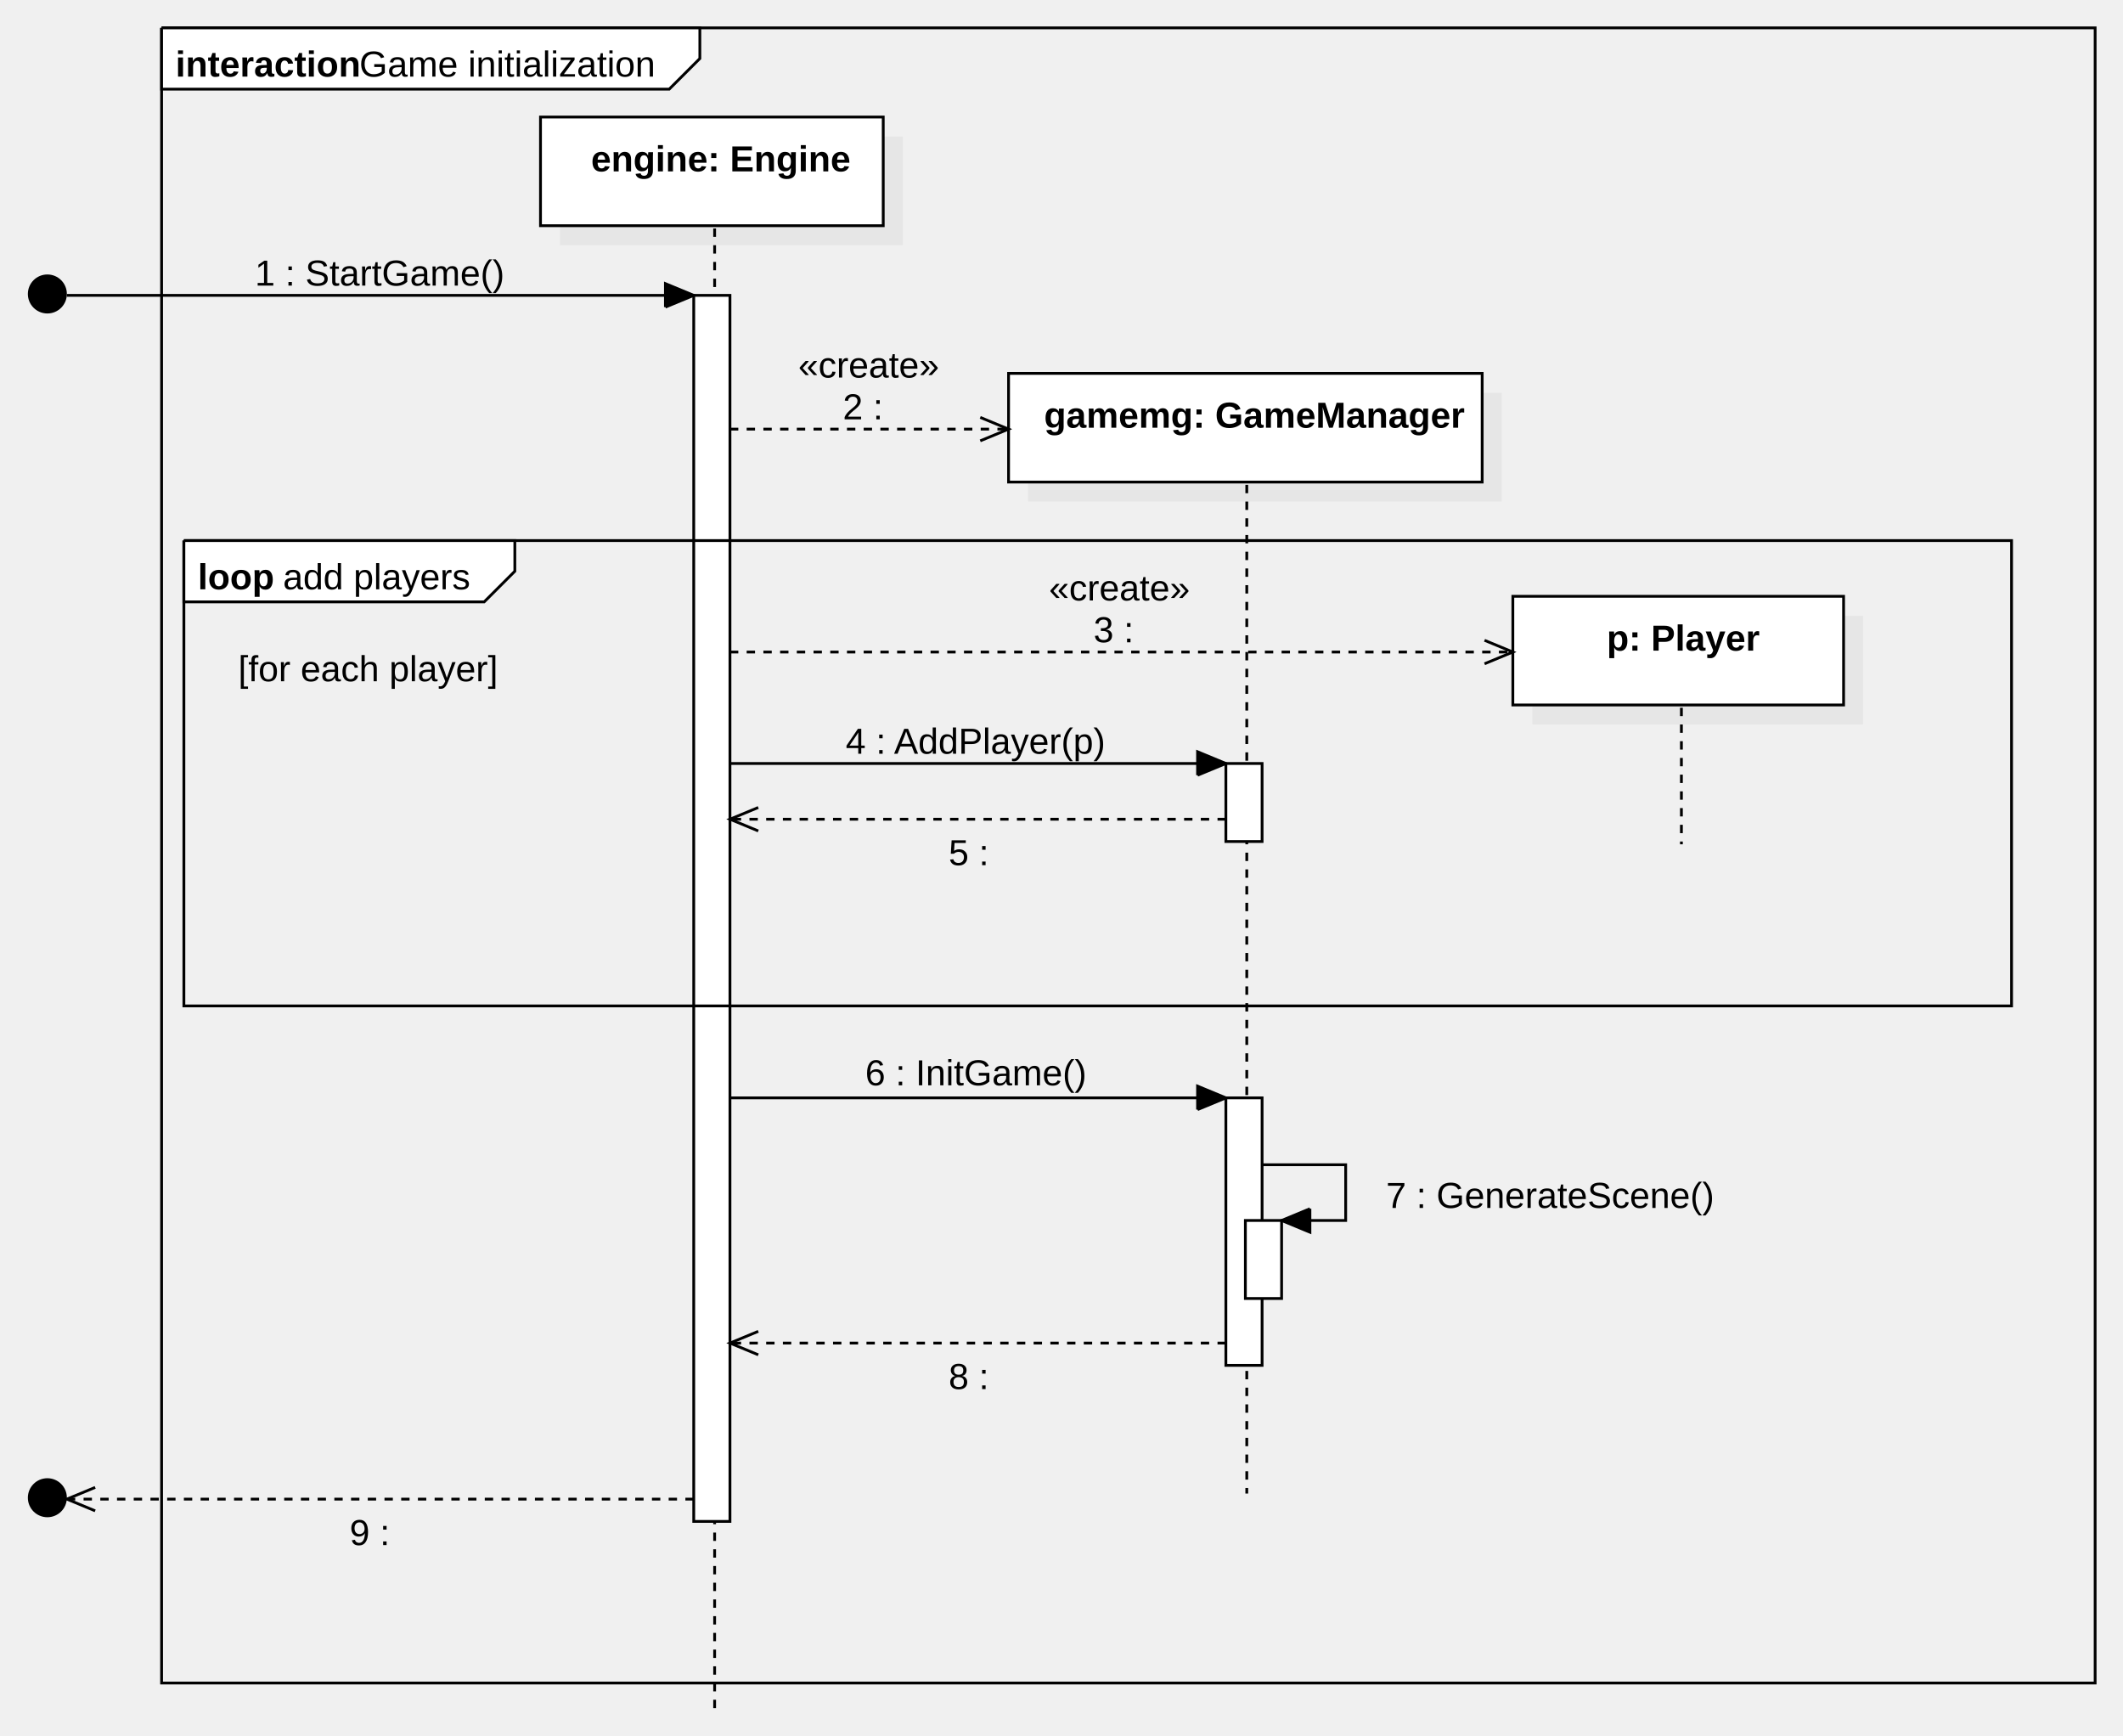
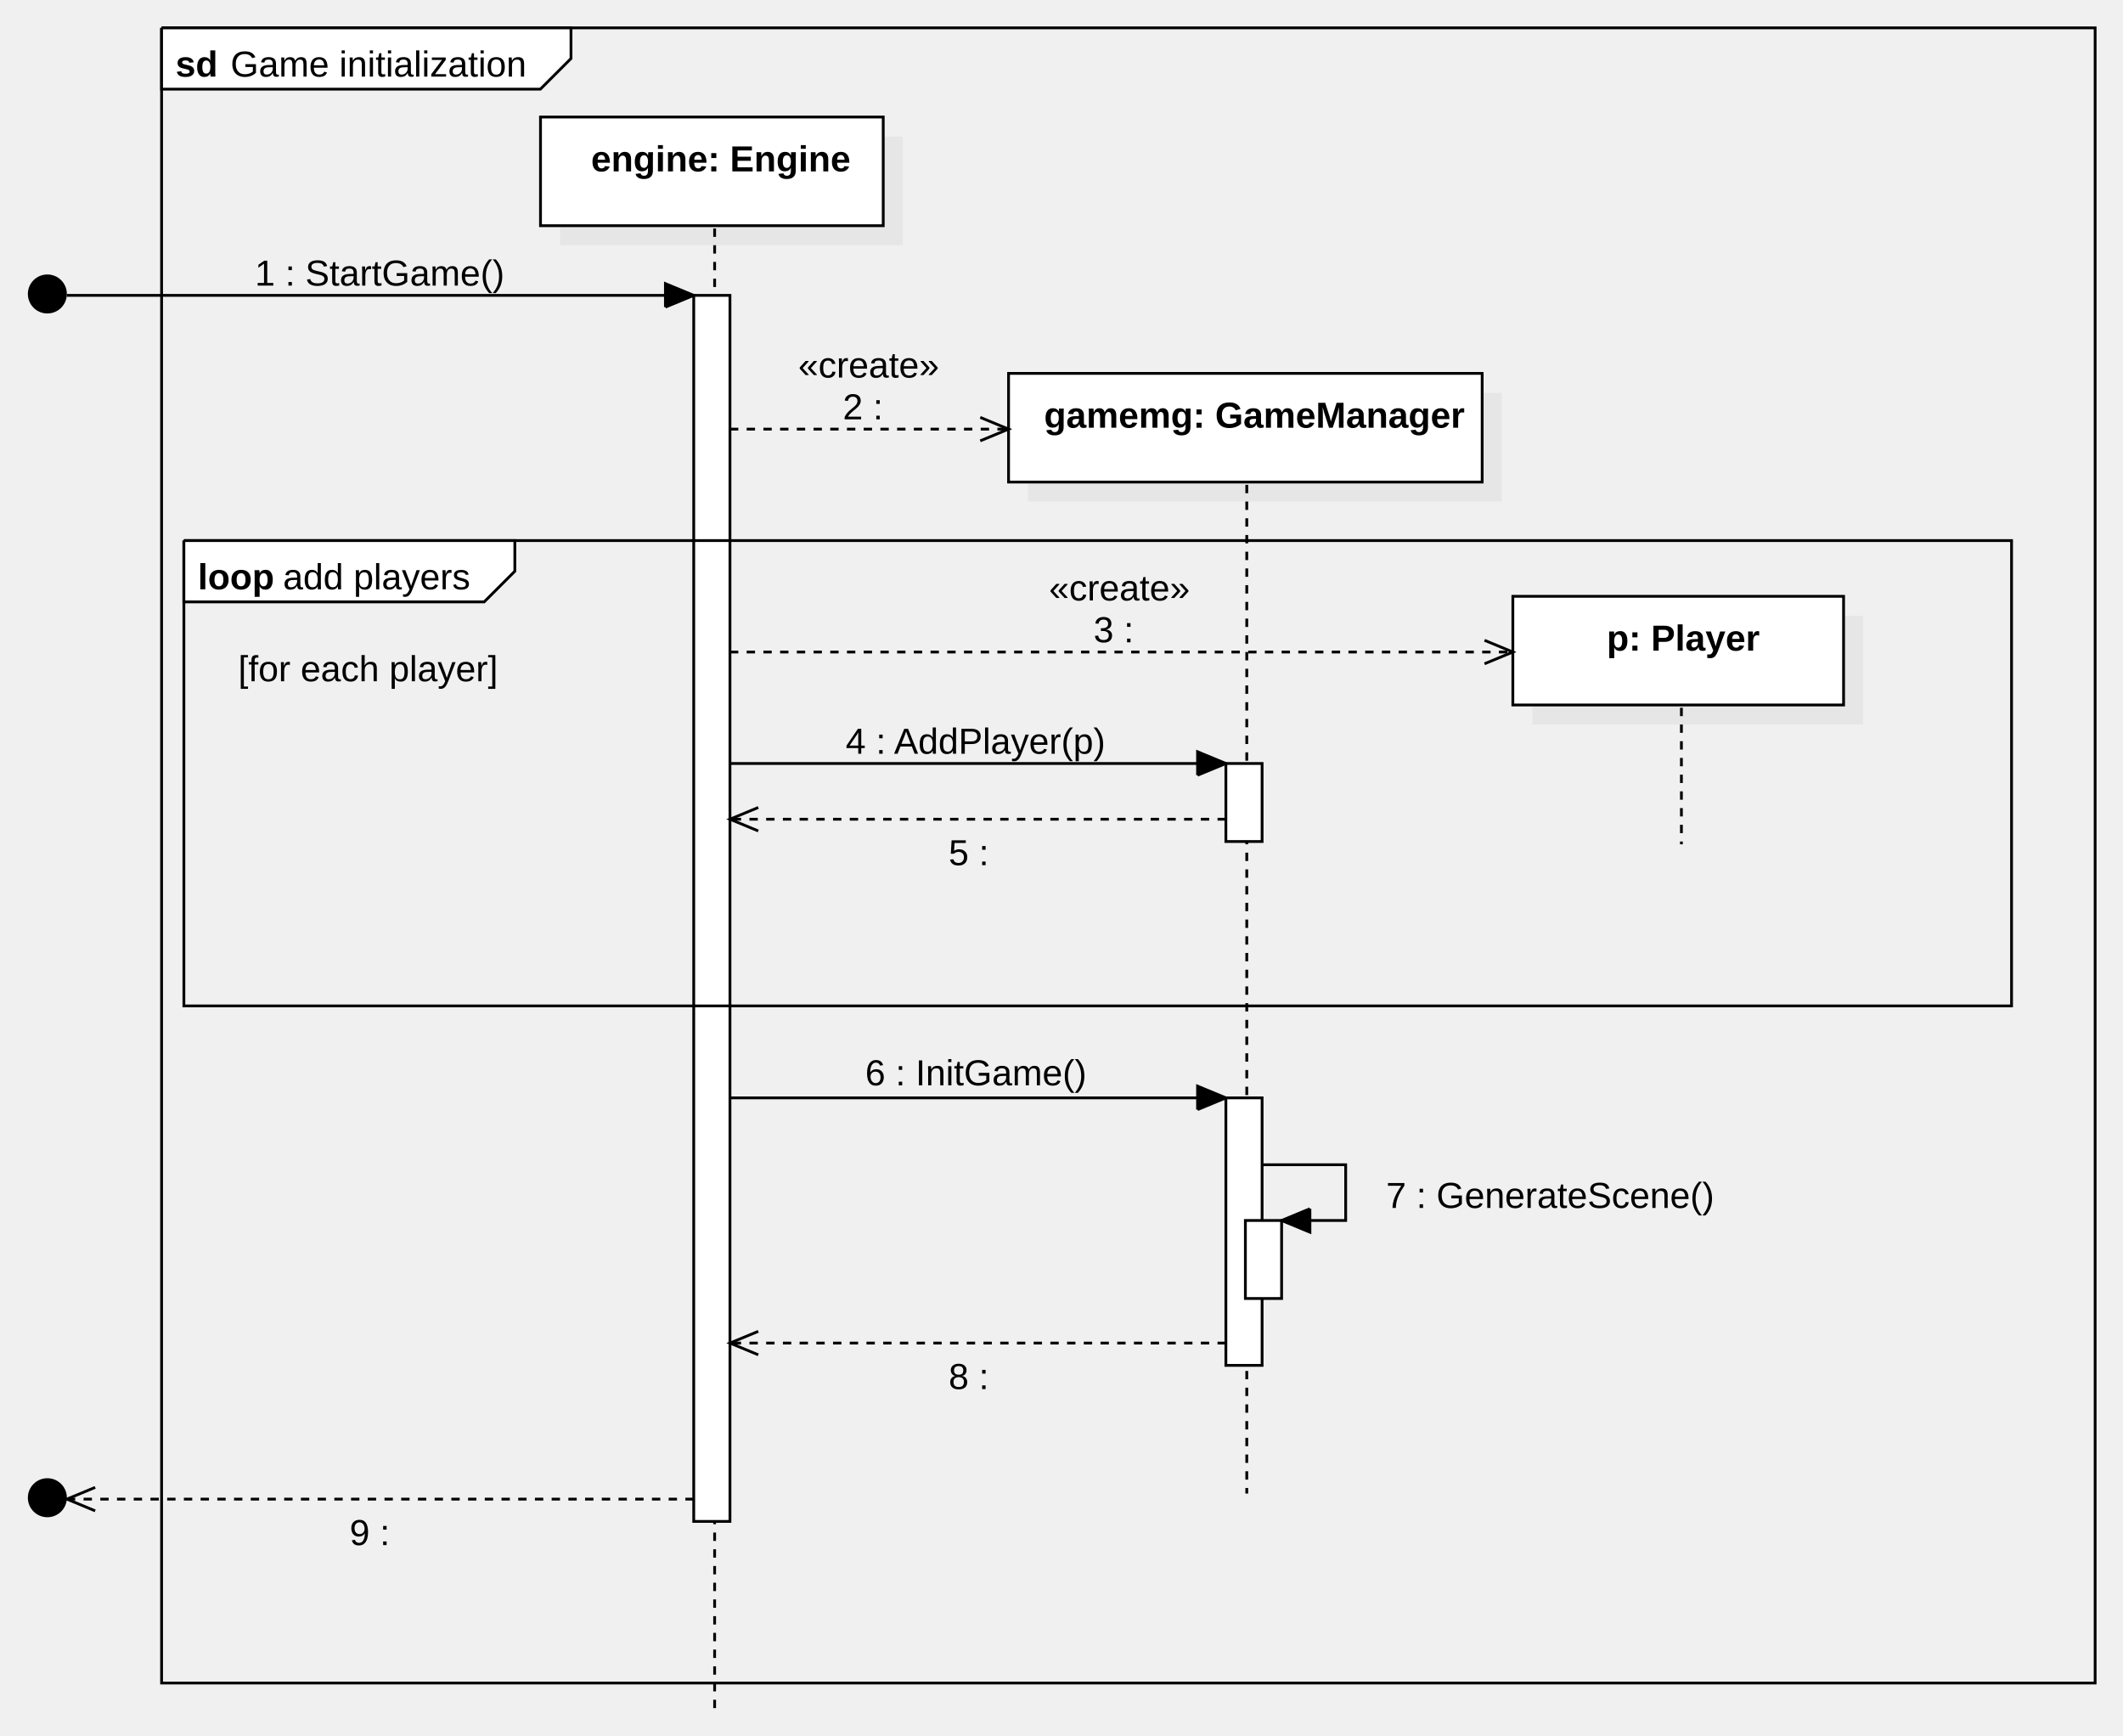
<svg xmlns="http://www.w3.org/2000/svg" version="1.1" width="762" height="623">
  <defs />
  <g>
    <g transform="translate(-30,2) scale(1,1)">
      <path fill="none" stroke="#000000" d="M 88 8 L 782 8 L 782 602 L 88 602 L 88 8" stroke-miterlimit="10" />
    </g>
    <g transform="translate(-30,2) scale(1,1)">
-       <path fill="#ffffff" stroke="none" d="M 88 8 L 88 30 L 270.194 30 L 281.194 19 L 281.194 8 L 88 8" />
-     </g>
-     <g transform="translate(-30,2) scale(1,1)">
-       <path fill="none" stroke="#000000" d="M 88 8 L 88 30 L 270.194 30 L 281.194 19 L 281.194 8 L 88 8 L 88 8" stroke-miterlimit="10" />
-     </g>
-     <g transform="translate(-30,2) scale(1,1)">
-       <g>
-         <path fill="none" stroke="none" />
-         <text fill="#000000" stroke="none" font-family="Arial" font-size="13px" font-style="normal" font-weight="normal" text-decoration="none" x="158.979" y="25.5">Game initialization</text>
-       </g>
-     </g>
-     <g transform="translate(-30,2) scale(1,1)">
-       <g>
-         <path fill="none" stroke="none" />
-         <text fill="#000000" stroke="none" font-family="Arial" font-size="13px" font-style="normal" font-weight="bold" text-decoration="none" x="93" y="25.5">interaction</text>
+       <path fill="#ffffff" stroke="none" d="M 88 8 L 88 30 L 223.945 30 L 234.945 19 L 234.945 8 L 88 8" />
+     </g>
+     <g transform="translate(-30,2) scale(1,1)">
+       <path fill="none" stroke="#000000" d="M 88 8 L 88 30 L 223.945 30 L 234.945 19 L 234.945 8 L 88 8 L 88 8" stroke-miterlimit="10" />
+     </g>
+     <g transform="translate(-30,2) scale(1,1)">
+       <g>
+         <path fill="none" stroke="none" />
+         <text fill="#000000" stroke="none" font-family="Arial" font-size="13px" font-style="normal" font-weight="normal" text-decoration="none" x="112.73" y="25.5">Game initialization</text>
+       </g>
+     </g>
+     <g transform="translate(-30,2) scale(1,1)">
+       <g>
+         <path fill="none" stroke="none" />
+         <text fill="#000000" stroke="none" font-family="Arial" font-size="13px" font-style="normal" font-weight="bold" text-decoration="none" x="93" y="25.5">sd</text>
      </g>
    </g>
    <g transform="translate(-30,2) scale(1,1)">
      <rect fill="#C0C0C0" stroke="none" x="231" y="47" width="123.013" height="39" opacity="0.2" />
    </g>
    <g transform="translate(-30,2) scale(1,1)">
      <rect fill="#ffffff" stroke="none" x="224" y="40" width="123.013" height="39" />
    </g>
    <g transform="translate(-30,2) scale(1,1)">
      <path fill="none" stroke="#000000" d="M 224 40 L 347.013 40 L 347.013 79 L 224 79 L 224 40 Z Z" stroke-miterlimit="10" />
    </g>
    <g transform="translate(-30,2) scale(1,1)">
      <g>
        <path fill="none" stroke="none" />
        <text fill="#000000" stroke="none" font-family="Arial" font-size="13px" font-style="normal" font-weight="bold" text-decoration="none" x="242.136" y="59.5">engine: Engine</text>
      </g>
    </g>
    <g transform="translate(-30,2) scale(1,1)">
      <path fill="none" stroke="#000000" d="M 286.5 80 L 286.5 611" stroke-miterlimit="10" stroke-dasharray="3" />
    </g>
    <g transform="translate(-30,2) scale(1,1)">
      <rect fill="#C0C0C0" stroke="none" x="399" y="139" width="169.992" height="39" opacity="0.2" />
    </g>
    <g transform="translate(-30,2) scale(1,1)">
      <rect fill="#ffffff" stroke="none" x="392" y="132" width="169.992" height="39" />
    </g>
    <g transform="translate(-30,2) scale(1,1)">
      <path fill="none" stroke="#000000" d="M 392 132 L 561.992 132 L 561.992 171 L 392 171 L 392 132 Z Z" stroke-miterlimit="10" />
    </g>
    <g transform="translate(-30,2) scale(1,1)">
      <g>
        <path fill="none" stroke="none" />
        <text fill="#000000" stroke="none" font-family="Arial" font-size="13px" font-style="normal" font-weight="bold" text-decoration="none" x="404.74" y="151.5">gamemg: GameManager</text>
      </g>
    </g>
    <g transform="translate(-30,2) scale(1,1)">
      <path fill="none" stroke="#000000" d="M 477.5 172 L 477.5 534" stroke-miterlimit="10" stroke-dasharray="3" />
    </g>
    <g transform="translate(-30,2) scale(1,1)">
      <path fill="#000000" stroke="none" d="M 40 103.5 C 40 99.634 43.134 96.5 47 96.5 C 50.866 96.5 54 99.634 54 103.5 C 54 107.366 50.866 110.5 47 110.5 C 43.134 110.5 40 107.366 40 103.5 Z" />
    </g>
    <g transform="translate(-30,2) scale(1,1)">
      <path fill="#000000" stroke="none" d="M 40 535.5 C 40 531.634 43.134 528.5 47 528.5 C 50.866 528.5 54 531.634 54 535.5 C 54 539.366 50.866 542.5 47 542.5 C 43.134 542.5 40 539.366 40 535.5 Z" />
    </g>
    <g transform="translate(-30,2) scale(1,1)">
      <rect fill="#C0C0C0" stroke="none" x="580" y="219" width="118.709" height="39" opacity="0.2" />
    </g>
    <g transform="translate(-30,2) scale(1,1)">
      <rect fill="#ffffff" stroke="none" x="573" y="212" width="118.709" height="39" />
    </g>
    <g transform="translate(-30,2) scale(1,1)">
      <path fill="none" stroke="#000000" d="M 573 212 L 691.709 212 L 691.709 251 L 573 251 L 573 212 Z Z" stroke-miterlimit="10" />
    </g>
    <g transform="translate(-30,2) scale(1,1)">
      <g>
        <path fill="none" stroke="none" />
        <text fill="#000000" stroke="none" font-family="Arial" font-size="13px" font-style="normal" font-weight="bold" text-decoration="none" x="606.704" y="231.5">p: Player</text>
      </g>
    </g>
    <g transform="translate(-30,2) scale(1,1)">
      <path fill="none" stroke="#000000" d="M 633.5 252 L 633.5 301" stroke-miterlimit="10" stroke-dasharray="3" />
    </g>
    <g transform="translate(-30,2) scale(1,1)">
      <path fill="none" stroke="#000000" d="M 54 104 L 279 104" stroke-miterlimit="10" />
    </g>
    <g transform="translate(-30,2) scale(1,1)">
      <path fill="#000000" stroke="none" d="M 268.837 108.21 L 279 104 L 268.837 99.79" />
    </g>
    <g transform="translate(-30,2) scale(1,1)">
      <path fill="none" stroke="#000000" d="M 268.837 108.21 L 279 104 L 268.837 99.79 L 268.837 108.21" stroke-miterlimit="10" />
    </g>
    <g transform="translate(-30,2) scale(1,1)">
      <g>
        <path fill="none" stroke="none" />
        <text fill="#000000" stroke="none" font-family="Arial" font-size="13px" font-style="normal" font-weight="normal" text-decoration="none" x="121.5" y="100.5">1 : StartGame()</text>
      </g>
    </g>
    <g transform="translate(-30,2) scale(1,1)">
      <rect fill="#ffffff" stroke="none" x="279" y="104" width="13" height="440" />
    </g>
    <g transform="translate(-30,2) scale(1,1)">
      <path fill="none" stroke="#000000" d="M 279 104 L 292 104 L 292 544 L 279 544 L 279 104 Z Z" stroke-miterlimit="10" />
    </g>
    <g transform="translate(-30,2) scale(1,1)">
      <path fill="none" stroke="#000000" d="M 292 152 L 392 152" stroke-miterlimit="10" stroke-dasharray="3" />
    </g>
    <g transform="translate(-30,2) scale(1,1)">
      <path fill="none" stroke="#000000" d="M 381.837 156.21 L 392 152 L 381.837 147.79" stroke-miterlimit="10" />
    </g>
    <g transform="translate(-30,2) scale(1,1)">
      <g>
        <path fill="none" stroke="none" />
        <text fill="#000000" stroke="none" font-family="Arial" font-size="13px" font-style="normal" font-weight="normal" text-decoration="none" x="332.5" y="148.5">2 : </text>
      </g>
    </g>
    <g transform="translate(-30,2) scale(1,1)">
      <g>
        <path fill="none" stroke="none" />
        <text fill="#000000" stroke="none" font-family="Arial" font-size="13px" font-style="normal" font-weight="normal" text-decoration="none" x="316.5" y="133.5">«create»</text>
      </g>
    </g>
    <g transform="translate(-30,2) scale(1,1)">
      <path fill="none" stroke="#000000" d="M 292 232 L 573 232" stroke-miterlimit="10" stroke-dasharray="3" />
    </g>
    <g transform="translate(-30,2) scale(1,1)">
      <path fill="none" stroke="#000000" d="M 562.837 236.21 L 573 232 L 562.837 227.79" stroke-miterlimit="10" />
    </g>
    <g transform="translate(-30,2) scale(1,1)">
      <g>
        <path fill="none" stroke="none" />
        <text fill="#000000" stroke="none" font-family="Arial" font-size="13px" font-style="normal" font-weight="normal" text-decoration="none" x="422.5" y="228.5">3 : </text>
      </g>
    </g>
    <g transform="translate(-30,2) scale(1,1)">
      <g>
        <path fill="none" stroke="none" />
        <text fill="#000000" stroke="none" font-family="Arial" font-size="13px" font-style="normal" font-weight="normal" text-decoration="none" x="406.5" y="213.5">«create»</text>
      </g>
    </g>
    <g transform="translate(-30,2) scale(1,1)">
      <path fill="none" stroke="#000000" d="M 292 272 L 470 272" stroke-miterlimit="10" />
    </g>
    <g transform="translate(-30,2) scale(1,1)">
      <path fill="#000000" stroke="none" d="M 459.837 276.21 L 470 272 L 459.837 267.79" />
    </g>
    <g transform="translate(-30,2) scale(1,1)">
      <path fill="none" stroke="#000000" d="M 459.837 276.21 L 470 272 L 459.837 267.79 L 459.837 276.21" stroke-miterlimit="10" />
    </g>
    <g transform="translate(-30,2) scale(1,1)">
      <g>
        <path fill="none" stroke="none" />
        <text fill="#000000" stroke="none" font-family="Arial" font-size="13px" font-style="normal" font-weight="normal" text-decoration="none" x="333.536" y="268.5">4 : AddPlayer(p)</text>
      </g>
    </g>
    <g transform="translate(-30,2) scale(1,1)">
      <rect fill="#ffffff" stroke="none" x="470" y="272" width="13" height="28" />
    </g>
    <g transform="translate(-30,2) scale(1,1)">
      <path fill="none" stroke="#000000" d="M 470 272 L 483 272 L 483 300 L 470 300 L 470 272 Z Z" stroke-miterlimit="10" />
    </g>
    <g transform="translate(-30,2) scale(1,1)">
      <path fill="none" stroke="#000000" d="M 470 292 L 292 292" stroke-miterlimit="10" stroke-dasharray="3" />
    </g>
    <g transform="translate(-30,2) scale(1,1)">
      <path fill="none" stroke="#000000" d="M 302.163 287.79 L 292 292 L 302.163 296.21" stroke-miterlimit="10" />
    </g>
    <g transform="translate(-30,2) scale(1,1)">
      <g>
        <path fill="none" stroke="none" />
        <text fill="#000000" stroke="none" font-family="Arial" font-size="13px" font-style="normal" font-weight="normal" text-decoration="none" x="370.49" y="308.5">5 : </text>
      </g>
    </g>
    <g transform="translate(-30,2) scale(1,1)">
      <path fill="none" stroke="#000000" d="M 292 392 L 470 392" stroke-miterlimit="10" />
    </g>
    <g transform="translate(-30,2) scale(1,1)">
      <path fill="#000000" stroke="none" d="M 459.837 396.21 L 470 392 L 459.837 387.79" />
    </g>
    <g transform="translate(-30,2) scale(1,1)">
      <path fill="none" stroke="#000000" d="M 459.837 396.21 L 470 392 L 459.837 387.79 L 459.837 396.21" stroke-miterlimit="10" />
    </g>
    <g transform="translate(-30,2) scale(1,1)">
      <g>
        <path fill="none" stroke="none" />
        <text fill="#000000" stroke="none" font-family="Arial" font-size="13px" font-style="normal" font-weight="normal" text-decoration="none" x="340.556" y="387.5">6 : InitGame()</text>
      </g>
    </g>
    <g transform="translate(-30,2) scale(1,1)">
      <rect fill="#ffffff" stroke="none" x="470" y="392" width="13" height="96" />
    </g>
    <g transform="translate(-30,2) scale(1,1)">
      <path fill="none" stroke="#000000" d="M 470 392 L 483 392 L 483 488 L 470 488 L 470 392 Z Z" stroke-miterlimit="10" />
    </g>
    <g transform="translate(-30,2) scale(1,1)">
      <path fill="none" stroke="#000000" d="M 483 416 L 513 416 L 513 436 L 490 436" stroke-miterlimit="10" />
    </g>
    <g transform="translate(-30,2) scale(1,1)">
      <path fill="#000000" stroke="none" d="M 500.163 431.79 L 490 436 L 500.163 440.21" />
    </g>
    <g transform="translate(-30,2) scale(1,1)">
      <path fill="none" stroke="#000000" d="M 500.163 431.79 L 490 436 L 500.163 440.21 L 500.163 431.79" stroke-miterlimit="10" />
    </g>
    <g transform="translate(-30,2) scale(1,1)">
      <g>
        <path fill="none" stroke="none" />
        <text fill="#000000" stroke="none" font-family="Arial" font-size="13px" font-style="normal" font-weight="normal" text-decoration="none" x="527.5" y="431.5">7 : GenerateScene()</text>
      </g>
    </g>
    <g transform="translate(-30,2) scale(1,1)">
      <rect fill="#ffffff" stroke="none" x="477" y="436" width="13" height="28" />
    </g>
    <g transform="translate(-30,2) scale(1,1)">
      <path fill="none" stroke="#000000" d="M 477 436 L 490 436 L 490 464 L 477 464 L 477 436 Z Z" stroke-miterlimit="10" />
    </g>
    <g transform="translate(-30,2) scale(1,1)">
      <path fill="none" stroke="#000000" d="M 470 480 L 292 480" stroke-miterlimit="10" stroke-dasharray="3" />
    </g>
    <g transform="translate(-30,2) scale(1,1)">
      <path fill="none" stroke="#000000" d="M 302.163 475.79 L 292 480 L 302.163 484.21" stroke-miterlimit="10" />
    </g>
    <g transform="translate(-30,2) scale(1,1)">
      <g>
        <path fill="none" stroke="none" />
        <text fill="#000000" stroke="none" font-family="Arial" font-size="13px" font-style="normal" font-weight="normal" text-decoration="none" x="370.49" y="496.5">8 : </text>
      </g>
    </g>
    <g transform="translate(-30,2) scale(1,1)">
      <path fill="none" stroke="#000000" d="M 279 536 L 54 536" stroke-miterlimit="10" stroke-dasharray="3" />
    </g>
    <g transform="translate(-30,2) scale(1,1)">
      <path fill="none" stroke="#000000" d="M 64.163 531.79 L 54 536 L 64.163 540.21" stroke-miterlimit="10" />
    </g>
    <g transform="translate(-30,2) scale(1,1)">
      <g>
        <path fill="none" stroke="none" />
        <text fill="#000000" stroke="none" font-family="Arial" font-size="13px" font-style="normal" font-weight="normal" text-decoration="none" x="155.49" y="552.5">9 : </text>
      </g>
    </g>
    <g transform="translate(-30,2) scale(1,1)">
      <path fill="none" stroke="#000000" d="M 96 192 L 752 192 L 752 359 L 96 359 L 96 192" stroke-miterlimit="10" />
    </g>
    <g transform="translate(-30,2) scale(1,1)">
      <path fill="#ffffff" stroke="none" d="M 96 192 L 96 214 L 203.787 214 L 214.787 203 L 214.787 192 L 96 192" />
    </g>
    <g transform="translate(-30,2) scale(1,1)">
      <path fill="none" stroke="#000000" d="M 96 192 L 96 214 L 203.787 214 L 214.787 203 L 214.787 192 L 96 192 L 96 192" stroke-miterlimit="10" />
    </g>
    <g transform="translate(-30,2) scale(1,1)">
      <g>
        <path fill="none" stroke="none" />
        <text fill="#000000" stroke="none" font-family="Arial" font-size="13px" font-style="normal" font-weight="normal" text-decoration="none" x="131.578" y="209.5">add players</text>
      </g>
    </g>
    <g transform="translate(-30,2) scale(1,1)">
      <g>
        <path fill="none" stroke="none" />
        <text fill="#000000" stroke="none" font-family="Arial" font-size="13px" font-style="normal" font-weight="bold" text-decoration="none" x="101" y="209.5">loop</text>
      </g>
    </g>
    <g transform="translate(-30,2) scale(1,1)">
      <g>
        <path fill="none" stroke="none" />
        <text fill="#000000" stroke="none" font-family="Arial" font-size="13px" font-style="normal" font-weight="normal" text-decoration="none" x="115.5" y="242.5">[for each player]</text>
      </g>
    </g>
  </g>
</svg>
